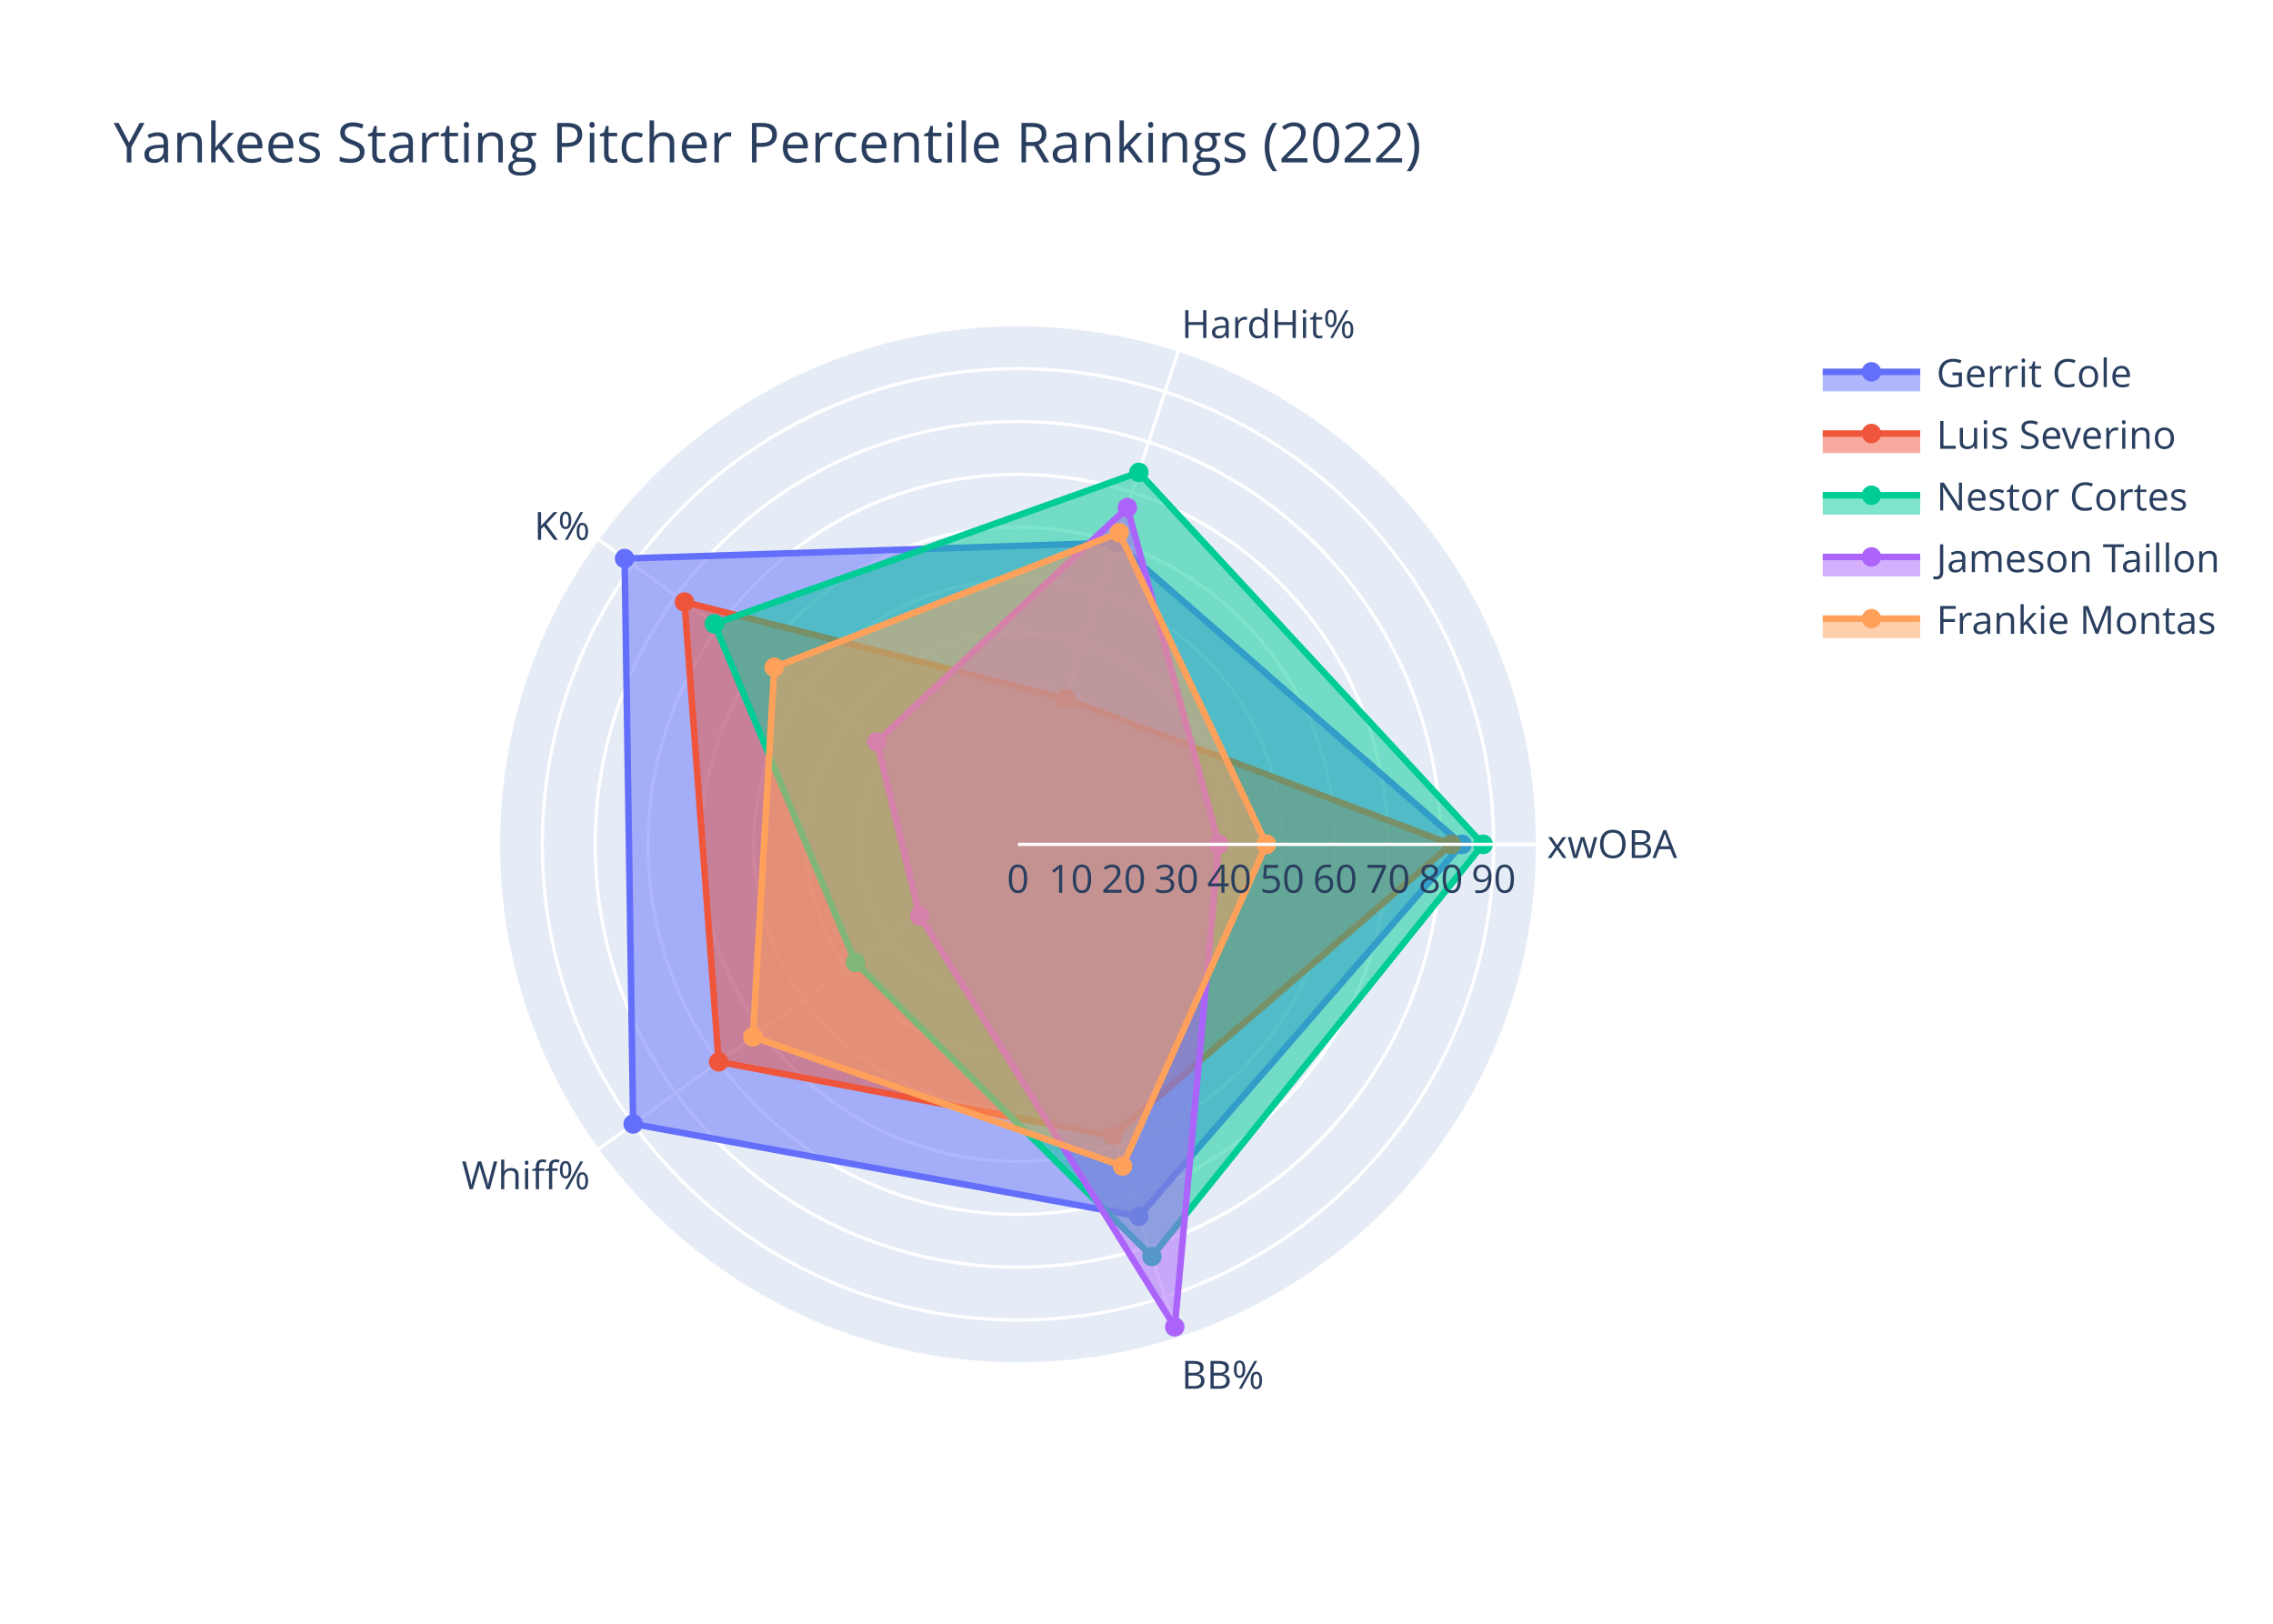
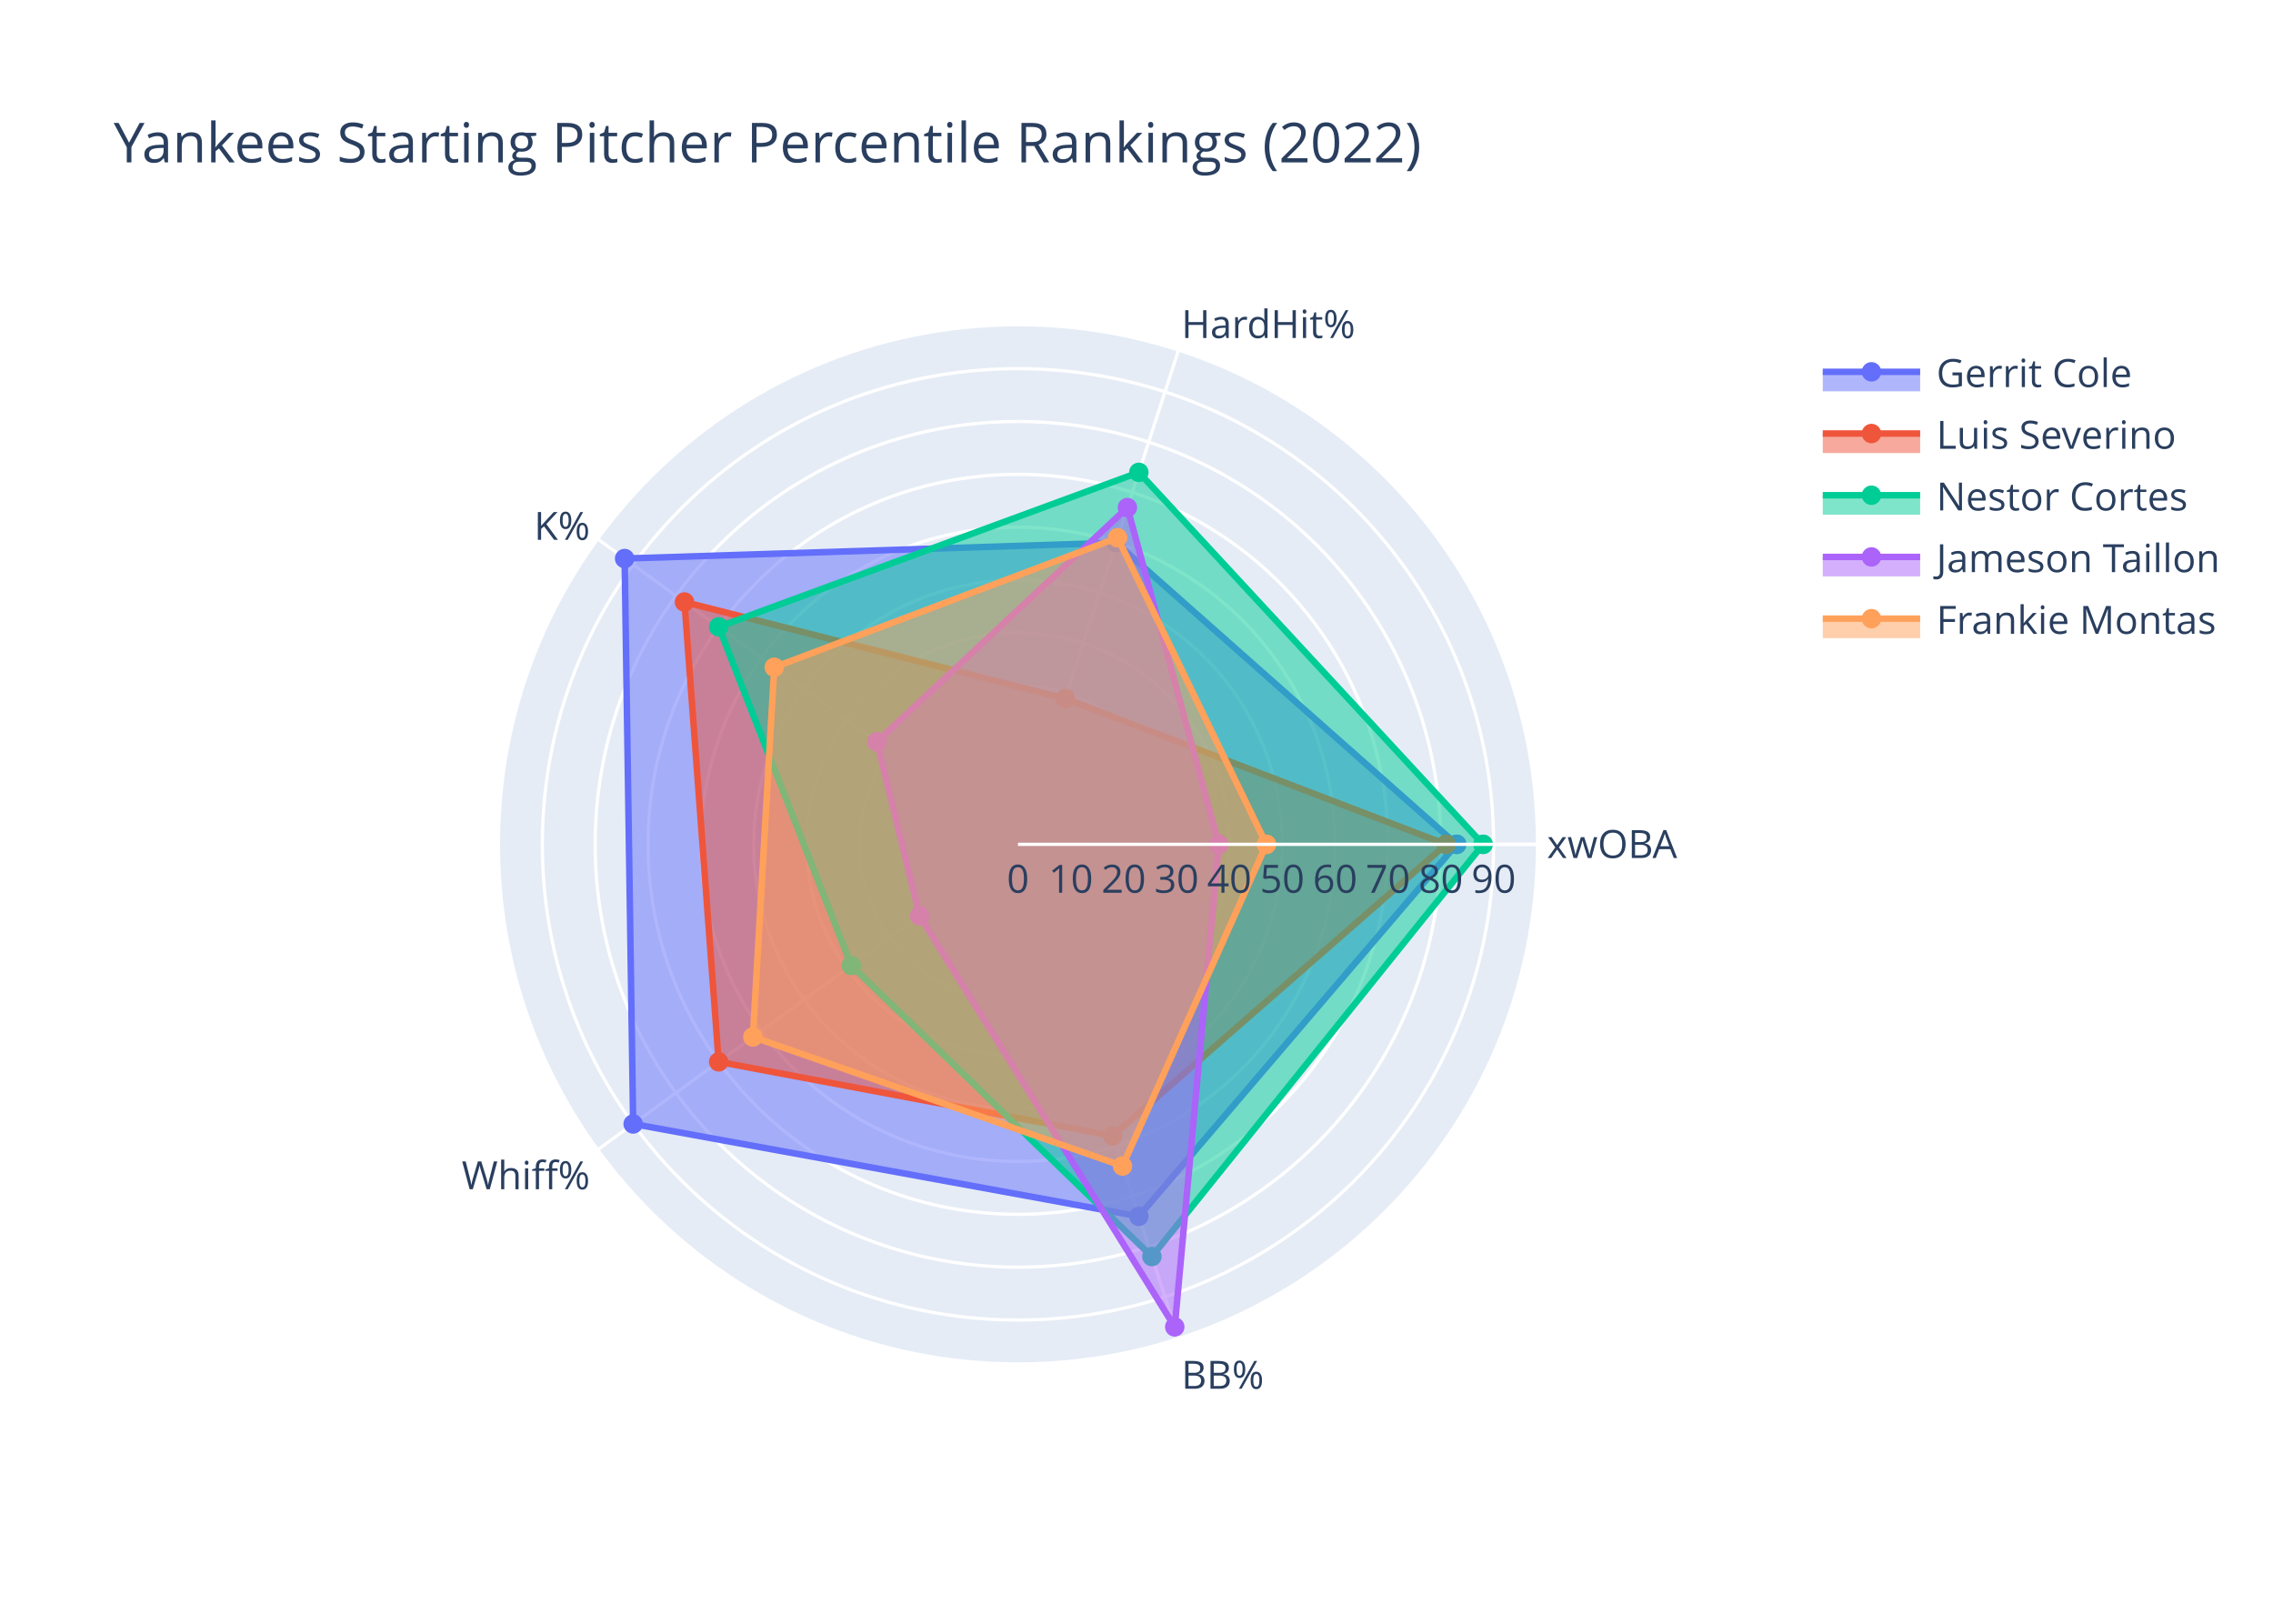
<svg xmlns="http://www.w3.org/2000/svg" class="main-svg" width="700" height="500" style="" viewBox="0 0 700 500">
  <rect x="0" y="0" width="700" height="500" style="fill: rgb(255, 255, 255); fill-opacity: 1;" />
-   <defs id="defs-c9ee51">
+   <defs id="defs-e47bed">
    <g class="clips">
-       <clipPath id="clipc9ee51polar-for-traces">
+       <clipPath id="clipe47bedpolar-for-traces">
        <path d="M160,0A160,160 0,1,0 -160,-1.9594348786357652e-14A160,160 0,1,0 160,3.9188697572715304e-14Z" transform="translate(160,160)" />
      </clipPath>
    </g>
    <g class="gradients" />
    <g class="patterns" />
  </defs>
  <g class="bglayer" />
  <g class="layer-below">
    <g class="imagelayer" />
    <g class="shapelayer" />
  </g>
  <g class="cartesianlayer" />
  <g class="polarlayer">
    <g class="polar">
      <g class="polarsublayer draglayer" />
      <g class="polarsublayer plotbg">
        <path d="M160,0A160,160 0,1,0 -160,-1.9594348786357652e-14A160,160 0,1,0 160,3.9188697572715304e-14Z" transform="translate(313.5,260)" style="fill: rgb(229, 236, 246); fill-opacity: 1;" />
      </g>
      <g class="polarsublayer backplot">
        <g class="maplayer" />
      </g>
      <g class="polarsublayer angular-grid" style="fill: none;">
        <path class="angularaxisgrid" d="M313.5,260L473.5,260" style="stroke: rgb(255, 255, 255); stroke-opacity: 1; stroke-width: 1px;" />
        <path class="angularaxisgrid" d="M313.5,260L362.943,107.831" style="stroke: rgb(255, 255, 255); stroke-opacity: 1; stroke-width: 1px;" />
        <path class="angularaxisgrid" d="M313.5,260L184.057,165.954" style="stroke: rgb(255, 255, 255); stroke-opacity: 1; stroke-width: 1px;" />
        <path class="angularaxisgrid" d="M313.5,260L184.057,354.046" style="stroke: rgb(255, 255, 255); stroke-opacity: 1; stroke-width: 1px;" />
        <path class="angularaxisgrid" d="M313.5,260L362.943,412.169" style="stroke: rgb(255, 255, 255); stroke-opacity: 1; stroke-width: 1px;" />
      </g>
      <g class="polarsublayer radial-grid" transform="translate(313.5,260)" style="fill: none;">
        <path class="xgrid" d="M16.28,0A16.28,16.28 0,1,0 -16.28,-1.9937249890118912e-15A16.28,16.28 0,1,0 16.28,3.9874499780237825e-15Z" style="stroke: rgb(255, 255, 255); stroke-opacity: 1; stroke-width: 1px;" />
        <path class="xgrid" d="M32.55,0A32.55,32.55 0,1,0 -32.55,-3.986225331224634e-15A32.55,32.55 0,1,0 32.55,7.972450662449268e-15Z" style="stroke: rgb(255, 255, 255); stroke-opacity: 1; stroke-width: 1px;" />
        <path class="xgrid" d="M48.83,0A48.83,48.83 0,1,0 -48.83,-5.979950320236525e-15A48.83,48.83 0,1,0 48.83,1.195990064047305e-14Z" style="stroke: rgb(255, 255, 255); stroke-opacity: 1; stroke-width: 1px;" />
        <path class="xgrid" d="M65.1,0A65.1,65.1 0,1,0 -65.1,-7.972450662449268e-15A65.1,65.1 0,1,0 65.1,1.5944901324898536e-14Z" style="stroke: rgb(255, 255, 255); stroke-opacity: 1; stroke-width: 1px;" />
        <path class="xgrid" d="M81.38,0A81.38,81.38 0,1,0 -81.38,-9.96617565146116e-15A81.38,81.38 0,1,0 81.38,1.993235130292232e-14Z" style="stroke: rgb(255, 255, 255); stroke-opacity: 1; stroke-width: 1px;" />
        <path class="xgrid" d="M97.66,0A97.66,97.66 0,1,0 -97.66,-1.195990064047305e-14A97.66,97.66 0,1,0 97.66,2.39198012809461e-14Z" style="stroke: rgb(255, 255, 255); stroke-opacity: 1; stroke-width: 1px;" />
        <path class="xgrid" d="M113.93,0A113.93,113.93 0,1,0 -113.93,-1.3952400982685795e-14A113.93,113.93 0,1,0 113.93,2.790480196537159e-14Z" style="stroke: rgb(255, 255, 255); stroke-opacity: 1; stroke-width: 1px;" />
        <path class="xgrid" d="M130.21,0A130.21,130.21 0,1,0 -130.21,-1.5946125971697688e-14A130.21,130.21 0,1,0 130.21,3.1892251943395376e-14Z" style="stroke: rgb(255, 255, 255); stroke-opacity: 1; stroke-width: 1px;" />
        <path class="xgrid" d="M146.48,0A146.48,146.48 0,1,0 -146.48,-1.7938626313910428e-14A146.48,146.48 0,1,0 146.48,3.5877252627820855e-14Z" style="stroke: rgb(255, 255, 255); stroke-opacity: 1; stroke-width: 1px;" />
      </g>
      <g class="polarsublayer frontplot" transform="translate(153.5,100)">
        <g class="barlayer" />
        <g class="scatterlayer">
-           <g class="trace scatter traced23cba" style="stroke-miterlimit: 2; opacity: 1;">
-             <g class="fills" clip-path="url(#clipc9ee51polar-for-traces)">
-               <g>
-                 <path class="js-fill" d="M296.72,160L190.18,67.12L38.86,71.99L41.49,246.1L197.22,274.55L296.72,160Z" style="fill: rgb(99, 110, 250); fill-opacity: 0.5; stroke-width: 0;" />
-               </g>
-             </g>
-             <g class="errorbars" />
-             <g class="lines">
-               <path class="js-line" d="M296.72,160L190.18,67.12L38.86,71.99L41.49,246.1L197.22,274.55L296.72,160" clip-path="url(#clipc9ee51polar-for-traces)" style="vector-effect: non-scaling-stroke; fill: none; stroke: rgb(99, 110, 250); stroke-opacity: 1; stroke-width: 2px; opacity: 1;" />
-             </g>
-             <g class="points">
-               <path class="point" transform="translate(296.72,160)" d="M3,0A3,3 0 1,1 0,-3A3,3 0 0,1 3,0Z" style="opacity: 1; stroke-width: 0px; fill: rgb(99, 110, 250); fill-opacity: 1;" />
+           <g class="trace scatter trace8d7ae7" style="stroke-miterlimit: 2; opacity: 1;">
+             <g class="fills" clip-path="url(#clipe47bedpolar-for-traces)">
+               <g>
+                 <path class="js-fill" d="M295.09,160L190.18,67.12L38.86,71.99L41.49,246.1L197.22,274.55L295.09,160Z" style="fill: rgb(99, 110, 250); fill-opacity: 0.5; stroke-width: 0;" />
+               </g>
+             </g>
+             <g class="errorbars" />
+             <g class="lines">
+               <path class="js-line" d="M295.09,160L190.18,67.12L38.86,71.99L41.49,246.1L197.22,274.55L295.09,160" clip-path="url(#clipe47bedpolar-for-traces)" style="vector-effect: non-scaling-stroke; fill: none; stroke: rgb(99, 110, 250); stroke-opacity: 1; stroke-width: 2px; opacity: 1;" />
+             </g>
+             <g class="points">
+               <path class="point" transform="translate(295.09,160)" d="M3,0A3,3 0 1,1 0,-3A3,3 0 0,1 3,0Z" style="opacity: 1; stroke-width: 0px; fill: rgb(99, 110, 250); fill-opacity: 1;" />
              <path class="point" transform="translate(190.18,67.12)" d="M3,0A3,3 0 1,1 0,-3A3,3 0 0,1 3,0Z" style="opacity: 1; stroke-width: 0px; fill: rgb(99, 110, 250); fill-opacity: 1;" />
              <path class="point" transform="translate(38.86,71.99)" d="M3,0A3,3 0 1,1 0,-3A3,3 0 0,1 3,0Z" style="opacity: 1; stroke-width: 0px; fill: rgb(99, 110, 250); fill-opacity: 1;" />
              <path class="point" transform="translate(41.49,246.1)" d="M3,0A3,3 0 1,1 0,-3A3,3 0 0,1 3,0Z" style="opacity: 1; stroke-width: 0px; fill: rgb(99, 110, 250); fill-opacity: 1;" />
              <path class="point" transform="translate(197.22,274.55)" d="M3,0A3,3 0 1,1 0,-3A3,3 0 0,1 3,0Z" style="opacity: 1; stroke-width: 0px; fill: rgb(99, 110, 250); fill-opacity: 1;" />
-               <path class="point" transform="translate(296.72,160)" d="M3,0A3,3 0 1,1 0,-3A3,3 0 0,1 3,0Z" style="opacity: 1; stroke-width: 0px; fill: rgb(99, 110, 250); fill-opacity: 1;" />
-             </g>
-             <g class="text" />
-           </g>
-           <g class="trace scatter tracea03b4d" style="stroke-miterlimit: 2; opacity: 1;">
-             <g class="fills" clip-path="url(#clipc9ee51polar-for-traces)">
-               <g>
-                 <path class="js-fill" d="M293.46,160L174.59,115.11L57.29,85.38L67.83,226.97L189.17,249.78L293.46,160Z" style="fill: rgb(239, 85, 59); fill-opacity: 0.5; stroke-width: 0;" />
-               </g>
-             </g>
-             <g class="errorbars" />
-             <g class="lines">
-               <path class="js-line" d="M293.46,160L174.59,115.11L57.29,85.38L67.83,226.97L189.17,249.78L293.46,160" clip-path="url(#clipc9ee51polar-for-traces)" style="vector-effect: non-scaling-stroke; fill: none; stroke: rgb(239, 85, 59); stroke-opacity: 1; stroke-width: 2px; opacity: 1;" />
-             </g>
-             <g class="points">
-               <path class="point" transform="translate(293.46,160)" d="M3,0A3,3 0 1,1 0,-3A3,3 0 0,1 3,0Z" style="opacity: 1; stroke-width: 0px; fill: rgb(239, 85, 59); fill-opacity: 1;" />
+               <path class="point" transform="translate(295.09,160)" d="M3,0A3,3 0 1,1 0,-3A3,3 0 0,1 3,0Z" style="opacity: 1; stroke-width: 0px; fill: rgb(99, 110, 250); fill-opacity: 1;" />
+             </g>
+             <g class="text" />
+           </g>
+           <g class="trace scatter trace846b71" style="stroke-miterlimit: 2; opacity: 1;">
+             <g class="fills" clip-path="url(#clipe47bedpolar-for-traces)">
+               <g>
+                 <path class="js-fill" d="M291.84,160L174.59,115.11L57.29,85.38L67.83,226.97L189.17,249.78L291.84,160Z" style="fill: rgb(239, 85, 59); fill-opacity: 0.5; stroke-width: 0;" />
+               </g>
+             </g>
+             <g class="errorbars" />
+             <g class="lines">
+               <path class="js-line" d="M291.84,160L174.59,115.11L57.29,85.38L67.83,226.97L189.17,249.78L291.84,160" clip-path="url(#clipe47bedpolar-for-traces)" style="vector-effect: non-scaling-stroke; fill: none; stroke: rgb(239, 85, 59); stroke-opacity: 1; stroke-width: 2px; opacity: 1;" />
+             </g>
+             <g class="points">
+               <path class="point" transform="translate(291.84,160)" d="M3,0A3,3 0 1,1 0,-3A3,3 0 0,1 3,0Z" style="opacity: 1; stroke-width: 0px; fill: rgb(239, 85, 59); fill-opacity: 1;" />
              <path class="point" transform="translate(174.59,115.11)" d="M3,0A3,3 0 1,1 0,-3A3,3 0 0,1 3,0Z" style="opacity: 1; stroke-width: 0px; fill: rgb(239, 85, 59); fill-opacity: 1;" />
              <path class="point" transform="translate(57.29,85.38)" d="M3,0A3,3 0 1,1 0,-3A3,3 0 0,1 3,0Z" style="opacity: 1; stroke-width: 0px; fill: rgb(239, 85, 59); fill-opacity: 1;" />
              <path class="point" transform="translate(67.83,226.97)" d="M3,0A3,3 0 1,1 0,-3A3,3 0 0,1 3,0Z" style="opacity: 1; stroke-width: 0px; fill: rgb(239, 85, 59); fill-opacity: 1;" />
              <path class="point" transform="translate(189.17,249.78)" d="M3,0A3,3 0 1,1 0,-3A3,3 0 0,1 3,0Z" style="opacity: 1; stroke-width: 0px; fill: rgb(239, 85, 59); fill-opacity: 1;" />
-               <path class="point" transform="translate(293.46,160)" d="M3,0A3,3 0 1,1 0,-3A3,3 0 0,1 3,0Z" style="opacity: 1; stroke-width: 0px; fill: rgb(239, 85, 59); fill-opacity: 1;" />
-             </g>
-             <g class="text" />
-           </g>
-           <g class="trace scatter trace97f879" style="stroke-miterlimit: 2; opacity: 1;">
-             <g class="fills" clip-path="url(#clipc9ee51polar-for-traces)">
-               <g>
-                 <path class="js-fill" d="M303.23,160L197.22,45.45L66.51,92.08L109.96,196.35L201.24,286.93L303.23,160Z" style="fill: rgb(0, 204, 150); fill-opacity: 0.5; stroke-width: 0;" />
-               </g>
-             </g>
-             <g class="errorbars" />
-             <g class="lines">
-               <path class="js-line" d="M303.23,160L197.22,45.45L66.51,92.08L109.96,196.35L201.24,286.93L303.23,160" clip-path="url(#clipc9ee51polar-for-traces)" style="vector-effect: non-scaling-stroke; fill: none; stroke: rgb(0, 204, 150); stroke-opacity: 1; stroke-width: 2px; opacity: 1;" />
+               <path class="point" transform="translate(291.84,160)" d="M3,0A3,3 0 1,1 0,-3A3,3 0 0,1 3,0Z" style="opacity: 1; stroke-width: 0px; fill: rgb(239, 85, 59); fill-opacity: 1;" />
+             </g>
+             <g class="text" />
+           </g>
+           <g class="trace scatter trace1fdb46" style="stroke-miterlimit: 2; opacity: 1;">
+             <g class="fills" clip-path="url(#clipe47bedpolar-for-traces)">
+               <g>
+                 <path class="js-fill" d="M303.23,160L197.22,45.45L67.83,93.03L108.65,197.31L201.24,286.93L303.23,160Z" style="fill: rgb(0, 204, 150); fill-opacity: 0.5; stroke-width: 0;" />
+               </g>
+             </g>
+             <g class="errorbars" />
+             <g class="lines">
+               <path class="js-line" d="M303.23,160L197.22,45.45L67.83,93.03L108.65,197.31L201.24,286.93L303.23,160" clip-path="url(#clipe47bedpolar-for-traces)" style="vector-effect: non-scaling-stroke; fill: none; stroke: rgb(0, 204, 150); stroke-opacity: 1; stroke-width: 2px; opacity: 1;" />
            </g>
            <g class="points">
              <path class="point" transform="translate(303.23,160)" d="M3,0A3,3 0 1,1 0,-3A3,3 0 0,1 3,0Z" style="opacity: 1; stroke-width: 0px; fill: rgb(0, 204, 150); fill-opacity: 1;" />
              <path class="point" transform="translate(197.22,45.45)" d="M3,0A3,3 0 1,1 0,-3A3,3 0 0,1 3,0Z" style="opacity: 1; stroke-width: 0px; fill: rgb(0, 204, 150); fill-opacity: 1;" />
-               <path class="point" transform="translate(66.51,92.08)" d="M3,0A3,3 0 1,1 0,-3A3,3 0 0,1 3,0Z" style="opacity: 1; stroke-width: 0px; fill: rgb(0, 204, 150); fill-opacity: 1;" />
-               <path class="point" transform="translate(109.96,196.35)" d="M3,0A3,3 0 1,1 0,-3A3,3 0 0,1 3,0Z" style="opacity: 1; stroke-width: 0px; fill: rgb(0, 204, 150); fill-opacity: 1;" />
+               <path class="point" transform="translate(67.83,93.03)" d="M3,0A3,3 0 1,1 0,-3A3,3 0 0,1 3,0Z" style="opacity: 1; stroke-width: 0px; fill: rgb(0, 204, 150); fill-opacity: 1;" />
+               <path class="point" transform="translate(108.65,197.31)" d="M3,0A3,3 0 1,1 0,-3A3,3 0 0,1 3,0Z" style="opacity: 1; stroke-width: 0px; fill: rgb(0, 204, 150); fill-opacity: 1;" />
              <path class="point" transform="translate(201.24,286.93)" d="M3,0A3,3 0 1,1 0,-3A3,3 0 0,1 3,0Z" style="opacity: 1; stroke-width: 0px; fill: rgb(0, 204, 150); fill-opacity: 1;" />
              <path class="point" transform="translate(303.23,160)" d="M3,0A3,3 0 1,1 0,-3A3,3 0 0,1 3,0Z" style="opacity: 1; stroke-width: 0px; fill: rgb(0, 204, 150); fill-opacity: 1;" />
            </g>
            <g class="text" />
          </g>
-           <g class="trace scatter trace502c20" style="stroke-miterlimit: 2; opacity: 1;">
-             <g class="fills" clip-path="url(#clipc9ee51polar-for-traces)">
+           <g class="trace scatter trace95dbea" style="stroke-miterlimit: 2; opacity: 1;">
+             <g class="fills" clip-path="url(#clipe47bedpolar-for-traces)">
              <g>
                <path class="js-fill" d="M221.85,160L193.7,56.29L116.55,128.43L129.71,182L208.28,308.6L221.85,160Z" style="fill: rgb(171, 99, 250); fill-opacity: 0.5; stroke-width: 0;" />
              </g>
            </g>
            <g class="errorbars" />
            <g class="lines">
-               <path class="js-line" d="M221.85,160L193.7,56.29L116.55,128.43L129.71,182L208.28,308.6L221.85,160" clip-path="url(#clipc9ee51polar-for-traces)" style="vector-effect: non-scaling-stroke; fill: none; stroke: rgb(171, 99, 250); stroke-opacity: 1; stroke-width: 2px; opacity: 1;" />
+               <path class="js-line" d="M221.85,160L193.7,56.29L116.55,128.43L129.71,182L208.28,308.6L221.85,160" clip-path="url(#clipe47bedpolar-for-traces)" style="vector-effect: non-scaling-stroke; fill: none; stroke: rgb(171, 99, 250); stroke-opacity: 1; stroke-width: 2px; opacity: 1;" />
            </g>
            <g class="points">
              <path class="point" transform="translate(221.85,160)" d="M3,0A3,3 0 1,1 0,-3A3,3 0 0,1 3,0Z" style="opacity: 1; stroke-width: 0px; fill: rgb(171, 99, 250); fill-opacity: 1;" />
              <path class="point" transform="translate(193.7,56.29)" d="M3,0A3,3 0 1,1 0,-3A3,3 0 0,1 3,0Z" style="opacity: 1; stroke-width: 0px; fill: rgb(171, 99, 250); fill-opacity: 1;" />
              <path class="point" transform="translate(116.55,128.43)" d="M3,0A3,3 0 1,1 0,-3A3,3 0 0,1 3,0Z" style="opacity: 1; stroke-width: 0px; fill: rgb(171, 99, 250); fill-opacity: 1;" />
              <path class="point" transform="translate(129.71,182)" d="M3,0A3,3 0 1,1 0,-3A3,3 0 0,1 3,0Z" style="opacity: 1; stroke-width: 0px; fill: rgb(171, 99, 250); fill-opacity: 1;" />
              <path class="point" transform="translate(208.28,308.6)" d="M3,0A3,3 0 1,1 0,-3A3,3 0 0,1 3,0Z" style="opacity: 1; stroke-width: 0px; fill: rgb(171, 99, 250); fill-opacity: 1;" />
              <path class="point" transform="translate(221.85,160)" d="M3,0A3,3 0 1,1 0,-3A3,3 0 0,1 3,0Z" style="opacity: 1; stroke-width: 0px; fill: rgb(171, 99, 250); fill-opacity: 1;" />
            </g>
            <g class="text" />
          </g>
-           <g class="trace scatter trace145d2a" style="stroke-miterlimit: 2; opacity: 1;">
-             <g class="fills" clip-path="url(#clipc9ee51polar-for-traces)">
-               <g>
-                 <path class="js-fill" d="M236.5,160L191.18,64.03L84.94,105.47L78.36,219.31L192.19,259.07L236.5,160Z" style="fill: rgb(255, 161, 90); fill-opacity: 0.5; stroke-width: 0;" />
-               </g>
-             </g>
-             <g class="errorbars" />
-             <g class="lines">
-               <path class="js-line" d="M236.5,160L191.18,64.03L84.94,105.47L78.36,219.31L192.19,259.07L236.5,160" clip-path="url(#clipc9ee51polar-for-traces)" style="vector-effect: non-scaling-stroke; fill: none; stroke: rgb(255, 161, 90); stroke-opacity: 1; stroke-width: 2px; opacity: 1;" />
+           <g class="trace scatter trace540997" style="stroke-miterlimit: 2; opacity: 1;">
+             <g class="fills" clip-path="url(#clipe47bedpolar-for-traces)">
+               <g>
+                 <path class="js-fill" d="M236.5,160L190.68,65.58L84.94,105.47L78.36,219.31L192.19,259.07L236.5,160Z" style="fill: rgb(255, 161, 90); fill-opacity: 0.5; stroke-width: 0;" />
+               </g>
+             </g>
+             <g class="errorbars" />
+             <g class="lines">
+               <path class="js-line" d="M236.5,160L190.68,65.58L84.94,105.47L78.36,219.31L192.19,259.07L236.5,160" clip-path="url(#clipe47bedpolar-for-traces)" style="vector-effect: non-scaling-stroke; fill: none; stroke: rgb(255, 161, 90); stroke-opacity: 1; stroke-width: 2px; opacity: 1;" />
            </g>
            <g class="points">
              <path class="point" transform="translate(236.5,160)" d="M3,0A3,3 0 1,1 0,-3A3,3 0 0,1 3,0Z" style="opacity: 1; stroke-width: 0px; fill: rgb(255, 161, 90); fill-opacity: 1;" />
-               <path class="point" transform="translate(191.18,64.03)" d="M3,0A3,3 0 1,1 0,-3A3,3 0 0,1 3,0Z" style="opacity: 1; stroke-width: 0px; fill: rgb(255, 161, 90); fill-opacity: 1;" />
+               <path class="point" transform="translate(190.68,65.58)" d="M3,0A3,3 0 1,1 0,-3A3,3 0 0,1 3,0Z" style="opacity: 1; stroke-width: 0px; fill: rgb(255, 161, 90); fill-opacity: 1;" />
              <path class="point" transform="translate(84.94,105.47)" d="M3,0A3,3 0 1,1 0,-3A3,3 0 0,1 3,0Z" style="opacity: 1; stroke-width: 0px; fill: rgb(255, 161, 90); fill-opacity: 1;" />
              <path class="point" transform="translate(78.36,219.31)" d="M3,0A3,3 0 1,1 0,-3A3,3 0 0,1 3,0Z" style="opacity: 1; stroke-width: 0px; fill: rgb(255, 161, 90); fill-opacity: 1;" />
              <path class="point" transform="translate(192.19,259.07)" d="M3,0A3,3 0 1,1 0,-3A3,3 0 0,1 3,0Z" style="opacity: 1; stroke-width: 0px; fill: rgb(255, 161, 90); fill-opacity: 1;" />
              <path class="point" transform="translate(236.5,160)" d="M3,0A3,3 0 1,1 0,-3A3,3 0 0,1 3,0Z" style="opacity: 1; stroke-width: 0px; fill: rgb(255, 161, 90); fill-opacity: 1;" />
            </g>
            <g class="text" />
          </g>
        </g>
      </g>
      <g class="polarsublayer angular-line">
        <path d="M160,0A160,160 0,1,0 -160,-1.9594348786357652e-14A160,160 0,1,0 160,3.9188697572715304e-14Z" transform="translate(313.5,260)" stroke-width="1" style="fill: none; stroke: rgb(255, 255, 255); stroke-opacity: 1;" />
      </g>
      <g class="polarsublayer radial-line">
        <line x1="0" y1="0" x2="160" y2="0" transform="translate(313.5,260)" stroke-width="1" style="fill: none; stroke: rgb(255, 255, 255); stroke-opacity: 1;" />
      </g>
      <g class="polarsublayer angular-axis">
        <g class="angularaxistick">
          <text text-anchor="start" x="2.9" y="4.2" transform="translate(473.5,260)" style="font-family: 'Open Sans', verdana, arial, sans-serif; font-size: 12px; fill: rgb(42, 63, 95); fill-opacity: 1; white-space: pre; opacity: 1;">xwOBA</text>
        </g>
        <g class="angularaxistick">
          <text text-anchor="start" x="0.896" y="-3.743" transform="translate(362.9427,107.831)" style="font-family: 'Open Sans', verdana, arial, sans-serif; font-size: 12px; fill: rgb(42, 63, 95); fill-opacity: 1; white-space: pre; opacity: 1;">HardHit%</text>
        </g>
        <g class="angularaxistick">
          <text text-anchor="end" x="-2.346" y="0.283" transform="translate(184.0573,165.9544)" style="font-family: 'Open Sans', verdana, arial, sans-serif; font-size: 12px; fill: rgb(42, 63, 95); fill-opacity: 1; white-space: pre; opacity: 1;">K%</text>
        </g>
        <g class="angularaxistick">
          <text text-anchor="end" x="-2.346" y="12.156" transform="translate(184.0573,354.0456)" style="font-family: 'Open Sans', verdana, arial, sans-serif; font-size: 12px; fill: rgb(42, 63, 95); fill-opacity: 1; white-space: pre; opacity: 1;">Whiff%</text>
        </g>
        <g class="angularaxistick">
          <text text-anchor="start" x="0.896" y="15.469" transform="translate(362.9427,412.169)" style="font-family: 'Open Sans', verdana, arial, sans-serif; font-size: 12px; fill: rgb(42, 63, 95); fill-opacity: 1; white-space: pre; opacity: 1;">BB%</text>
        </g>
      </g>
      <g class="polarsublayer radial-axis" transform="translate(313.5,260)">
        <g class="xtick">
          <text text-anchor="middle" x="0" y="14.9" transform="" style="font-family: 'Open Sans', verdana, arial, sans-serif; font-size: 12px; fill: rgb(42, 63, 95); fill-opacity: 1; white-space: pre; opacity: 1;">0</text>
        </g>
        <g class="xtick">
          <text text-anchor="middle" x="0" y="14.9" transform="translate(16.28,0)" style="font-family: 'Open Sans', verdana, arial, sans-serif; font-size: 12px; fill: rgb(42, 63, 95); fill-opacity: 1; white-space: pre; opacity: 1;">10</text>
        </g>
        <g class="xtick">
          <text text-anchor="middle" x="0" y="14.9" transform="translate(32.55,0)" style="font-family: 'Open Sans', verdana, arial, sans-serif; font-size: 12px; fill: rgb(42, 63, 95); fill-opacity: 1; white-space: pre; opacity: 1;">20</text>
        </g>
        <g class="xtick">
          <text text-anchor="middle" x="0" y="14.9" transform="translate(48.83,0)" style="font-family: 'Open Sans', verdana, arial, sans-serif; font-size: 12px; fill: rgb(42, 63, 95); fill-opacity: 1; white-space: pre; opacity: 1;">30</text>
        </g>
        <g class="xtick">
          <text text-anchor="middle" x="0" y="14.9" transform="translate(65.1,0)" style="font-family: 'Open Sans', verdana, arial, sans-serif; font-size: 12px; fill: rgb(42, 63, 95); fill-opacity: 1; white-space: pre; opacity: 1;">40</text>
        </g>
        <g class="xtick">
          <text text-anchor="middle" x="0" y="14.9" transform="translate(81.38,0)" style="font-family: 'Open Sans', verdana, arial, sans-serif; font-size: 12px; fill: rgb(42, 63, 95); fill-opacity: 1; white-space: pre; opacity: 1;">50</text>
        </g>
        <g class="xtick">
          <text text-anchor="middle" x="0" y="14.9" transform="translate(97.66,0)" style="font-family: 'Open Sans', verdana, arial, sans-serif; font-size: 12px; fill: rgb(42, 63, 95); fill-opacity: 1; white-space: pre; opacity: 1;">60</text>
        </g>
        <g class="xtick">
          <text text-anchor="middle" x="0" y="14.9" transform="translate(113.93,0)" style="font-family: 'Open Sans', verdana, arial, sans-serif; font-size: 12px; fill: rgb(42, 63, 95); fill-opacity: 1; white-space: pre; opacity: 1;">70</text>
        </g>
        <g class="xtick">
          <text text-anchor="middle" x="0" y="14.9" transform="translate(130.21,0)" style="font-family: 'Open Sans', verdana, arial, sans-serif; font-size: 12px; fill: rgb(42, 63, 95); fill-opacity: 1; white-space: pre; opacity: 1;">80</text>
        </g>
        <g class="xtick">
          <text text-anchor="middle" x="0" y="14.9" transform="translate(146.48,0)" style="font-family: 'Open Sans', verdana, arial, sans-serif; font-size: 12px; fill: rgb(42, 63, 95); fill-opacity: 1; white-space: pre; opacity: 1;">90</text>
        </g>
      </g>
    </g>
  </g>
  <g class="smithlayer" />
  <g class="ternarylayer" />
  <g class="geolayer" />
  <g class="funnelarealayer" />
  <g class="pielayer" />
  <g class="iciclelayer" />
  <g class="treemaplayer" />
  <g class="sunburstlayer" />
  <g class="glimages" />
-   <defs id="topdefs-c9ee51">
+   <defs id="topdefs-e47bed">
    <g class="clips" />
-     <clipPath id="legendc9ee51">
+     <clipPath id="legende47bed">
      <rect width="132" height="105" x="0" y="0" />
    </clipPath>
  </defs>
  <g class="layer-above">
    <g class="imagelayer" />
    <g class="shapelayer" />
  </g>
  <g class="infolayer">
    <g class="legend" pointer-events="all" transform="translate(556.34,100)">
      <rect class="bg" shape-rendering="crispEdges" style="stroke: rgb(68, 68, 68); stroke-opacity: 1; fill: rgb(255, 255, 255); fill-opacity: 1; stroke-width: 0px;" width="132" height="105" x="0" y="0" />
-       <g class="scrollbox" transform="" clip-path="url(#legendc9ee51)">
+       <g class="scrollbox" transform="" clip-path="url(#legende47bed)">
        <g class="groups">
          <g class="traces" transform="translate(0,14.5)" style="opacity: 1;">
            <text class="legendtext" text-anchor="start" x="40" y="4.68" style="font-family: 'Open Sans', verdana, arial, sans-serif; font-size: 12px; fill: rgb(42, 63, 95); fill-opacity: 1; white-space: pre;">Gerrit Cole</text>
            <g class="layers" style="opacity: 1;">
              <g class="legendfill">
                <path class="js-fill" d="M5,0h30v6h-30z" style="stroke-width: 0; fill: rgb(99, 110, 250); fill-opacity: 0.5;" />
              </g>
              <g class="legendlines">
                <path class="js-line" d="M5,0h30" style="fill: none; stroke: rgb(99, 110, 250); stroke-opacity: 1; stroke-width: 2px;" />
              </g>
              <g class="legendsymbols">
                <g class="legendpoints">
                  <path class="scatterpts" transform="translate(20,0)" d="M3,0A3,3 0 1,1 0,-3A3,3 0 0,1 3,0Z" style="opacity: 1; stroke-width: 0px; fill: rgb(99, 110, 250); fill-opacity: 1;" />
                </g>
              </g>
            </g>
            <rect class="legendtoggle" x="0" y="-9.5" width="126.047" height="19" style="fill: rgb(0, 0, 0); fill-opacity: 0;" />
          </g>
          <g class="traces" transform="translate(0,33.5)" style="opacity: 1;">
            <text class="legendtext" text-anchor="start" x="40" y="4.68" style="font-family: 'Open Sans', verdana, arial, sans-serif; font-size: 12px; fill: rgb(42, 63, 95); fill-opacity: 1; white-space: pre;">Luis Severino</text>
            <g class="layers" style="opacity: 1;">
              <g class="legendfill">
                <path class="js-fill" d="M5,0h30v6h-30z" style="stroke-width: 0; fill: rgb(239, 85, 59); fill-opacity: 0.5;" />
              </g>
              <g class="legendlines">
                <path class="js-line" d="M5,0h30" style="fill: none; stroke: rgb(239, 85, 59); stroke-opacity: 1; stroke-width: 2px;" />
              </g>
              <g class="legendsymbols">
                <g class="legendpoints">
                  <path class="scatterpts" transform="translate(20,0)" d="M3,0A3,3 0 1,1 0,-3A3,3 0 0,1 3,0Z" style="opacity: 1; stroke-width: 0px; fill: rgb(239, 85, 59); fill-opacity: 1;" />
                </g>
              </g>
            </g>
            <rect class="legendtoggle" x="0" y="-9.5" width="126.047" height="19" style="fill: rgb(0, 0, 0); fill-opacity: 0;" />
          </g>
          <g class="traces" transform="translate(0,52.5)" style="opacity: 1;">
            <text class="legendtext" text-anchor="start" x="40" y="4.68" style="font-family: 'Open Sans', verdana, arial, sans-serif; font-size: 12px; fill: rgb(42, 63, 95); fill-opacity: 1; white-space: pre;">Nestor Cortes</text>
            <g class="layers" style="opacity: 1;">
              <g class="legendfill">
                <path class="js-fill" d="M5,0h30v6h-30z" style="stroke-width: 0; fill: rgb(0, 204, 150); fill-opacity: 0.5;" />
              </g>
              <g class="legendlines">
                <path class="js-line" d="M5,0h30" style="fill: none; stroke: rgb(0, 204, 150); stroke-opacity: 1; stroke-width: 2px;" />
              </g>
              <g class="legendsymbols">
                <g class="legendpoints">
                  <path class="scatterpts" transform="translate(20,0)" d="M3,0A3,3 0 1,1 0,-3A3,3 0 0,1 3,0Z" style="opacity: 1; stroke-width: 0px; fill: rgb(0, 204, 150); fill-opacity: 1;" />
                </g>
              </g>
            </g>
            <rect class="legendtoggle" x="0" y="-9.5" width="126.047" height="19" style="fill: rgb(0, 0, 0); fill-opacity: 0;" />
          </g>
          <g class="traces" transform="translate(0,71.5)" style="opacity: 1;">
            <text class="legendtext" text-anchor="start" x="40" y="4.68" style="font-family: 'Open Sans', verdana, arial, sans-serif; font-size: 12px; fill: rgb(42, 63, 95); fill-opacity: 1; white-space: pre;">Jameson Taillon</text>
            <g class="layers" style="opacity: 1;">
              <g class="legendfill">
                <path class="js-fill" d="M5,0h30v6h-30z" style="stroke-width: 0; fill: rgb(171, 99, 250); fill-opacity: 0.5;" />
              </g>
              <g class="legendlines">
                <path class="js-line" d="M5,0h30" style="fill: none; stroke: rgb(171, 99, 250); stroke-opacity: 1; stroke-width: 2px;" />
              </g>
              <g class="legendsymbols">
                <g class="legendpoints">
                  <path class="scatterpts" transform="translate(20,0)" d="M3,0A3,3 0 1,1 0,-3A3,3 0 0,1 3,0Z" style="opacity: 1; stroke-width: 0px; fill: rgb(171, 99, 250); fill-opacity: 1;" />
                </g>
              </g>
            </g>
            <rect class="legendtoggle" x="0" y="-9.5" width="126.047" height="19" style="fill: rgb(0, 0, 0); fill-opacity: 0;" />
          </g>
          <g class="traces" transform="translate(0,90.5)" style="opacity: 1;">
            <text class="legendtext" text-anchor="start" x="40" y="4.68" style="font-family: 'Open Sans', verdana, arial, sans-serif; font-size: 12px; fill: rgb(42, 63, 95); fill-opacity: 1; white-space: pre;">Frankie Montas</text>
            <g class="layers" style="opacity: 1;">
              <g class="legendfill">
                <path class="js-fill" d="M5,0h30v6h-30z" style="stroke-width: 0; fill: rgb(255, 161, 90); fill-opacity: 0.5;" />
              </g>
              <g class="legendlines">
                <path class="js-line" d="M5,0h30" style="fill: none; stroke: rgb(255, 161, 90); stroke-opacity: 1; stroke-width: 2px;" />
              </g>
              <g class="legendsymbols">
                <g class="legendpoints">
                  <path class="scatterpts" transform="translate(20,0)" d="M3,0A3,3 0 1,1 0,-3A3,3 0 0,1 3,0Z" style="opacity: 1; stroke-width: 0px; fill: rgb(255, 161, 90); fill-opacity: 1;" />
                </g>
              </g>
            </g>
            <rect class="legendtoggle" x="0" y="-9.5" width="126.047" height="19" style="fill: rgb(0, 0, 0); fill-opacity: 0;" />
          </g>
        </g>
      </g>
      <rect class="scrollbar" rx="20" ry="3" width="0" height="0" style="fill: rgb(128, 139, 164); fill-opacity: 1;" x="0" y="0" />
    </g>
    <g class="g-gtitle">
      <text class="gtitle" x="35" y="50" text-anchor="start" dy="0em" style="font-family: 'Open Sans', verdana, arial, sans-serif; font-size: 17px; fill: rgb(42, 63, 95); opacity: 1; font-weight: normal; white-space: pre;">Yankees Starting Pitcher Percentile Rankings (2022)</text>
    </g>
    <g class="g-polartitle" />
  </g>
</svg>
